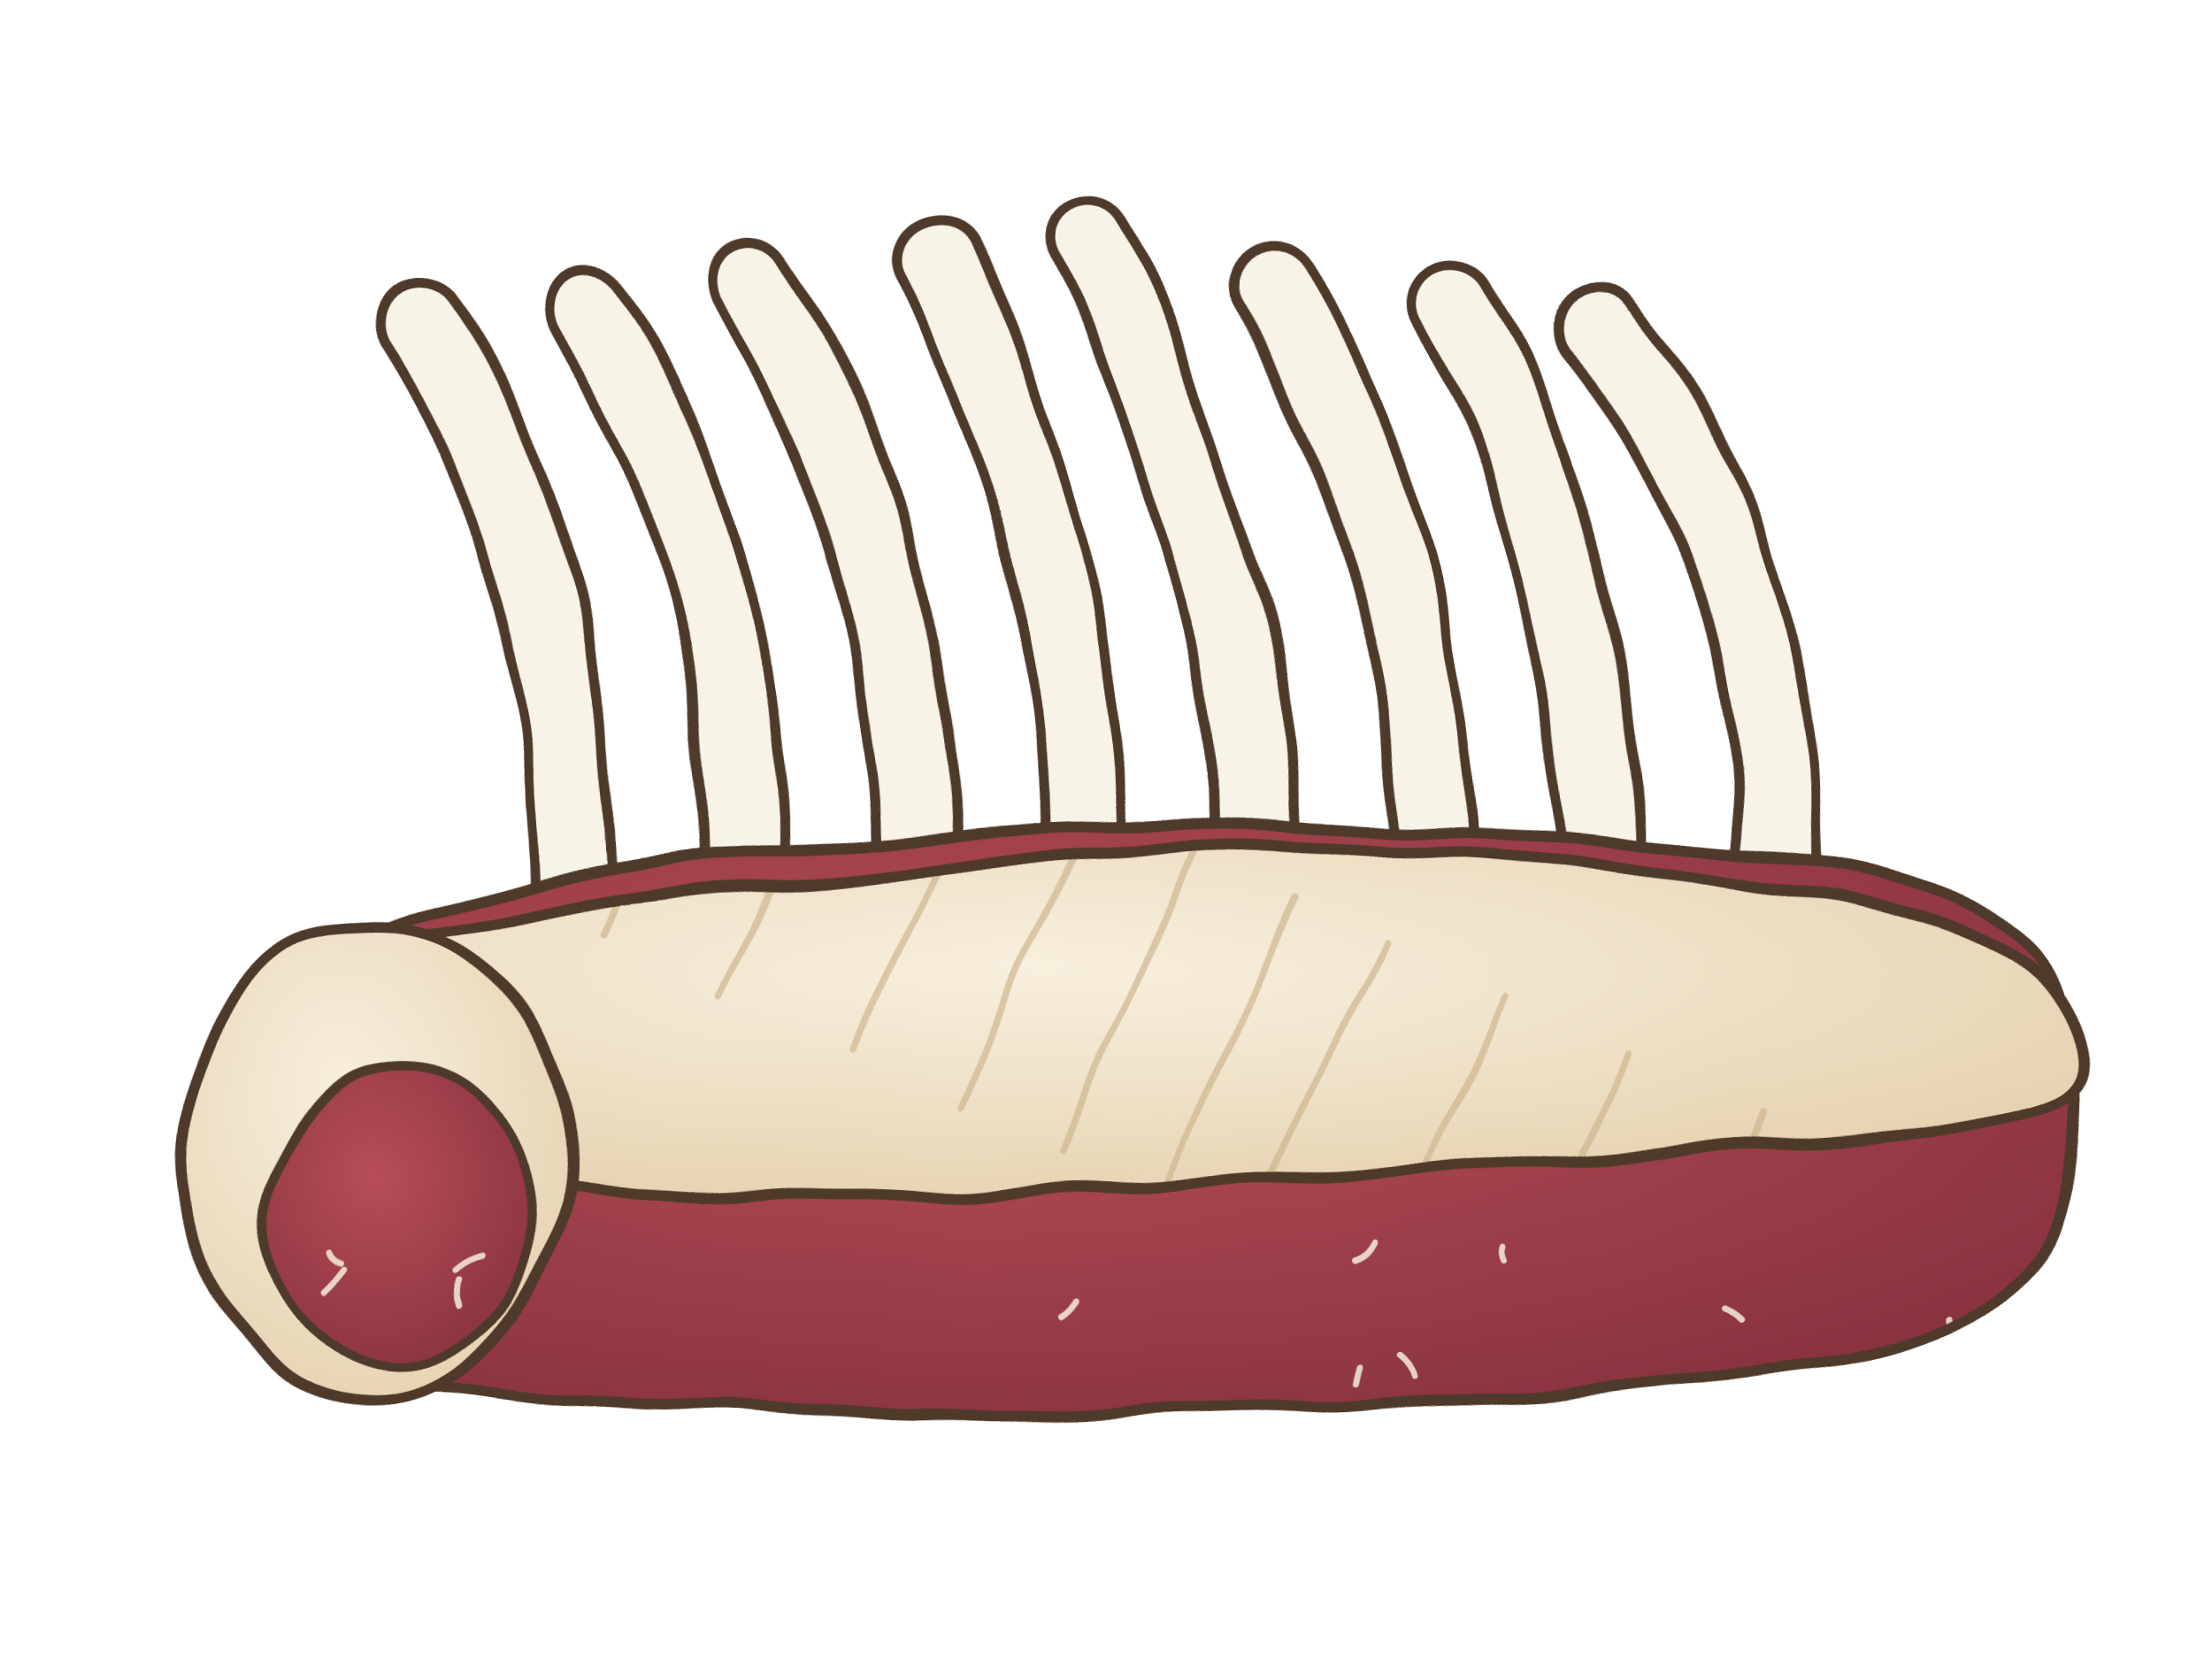
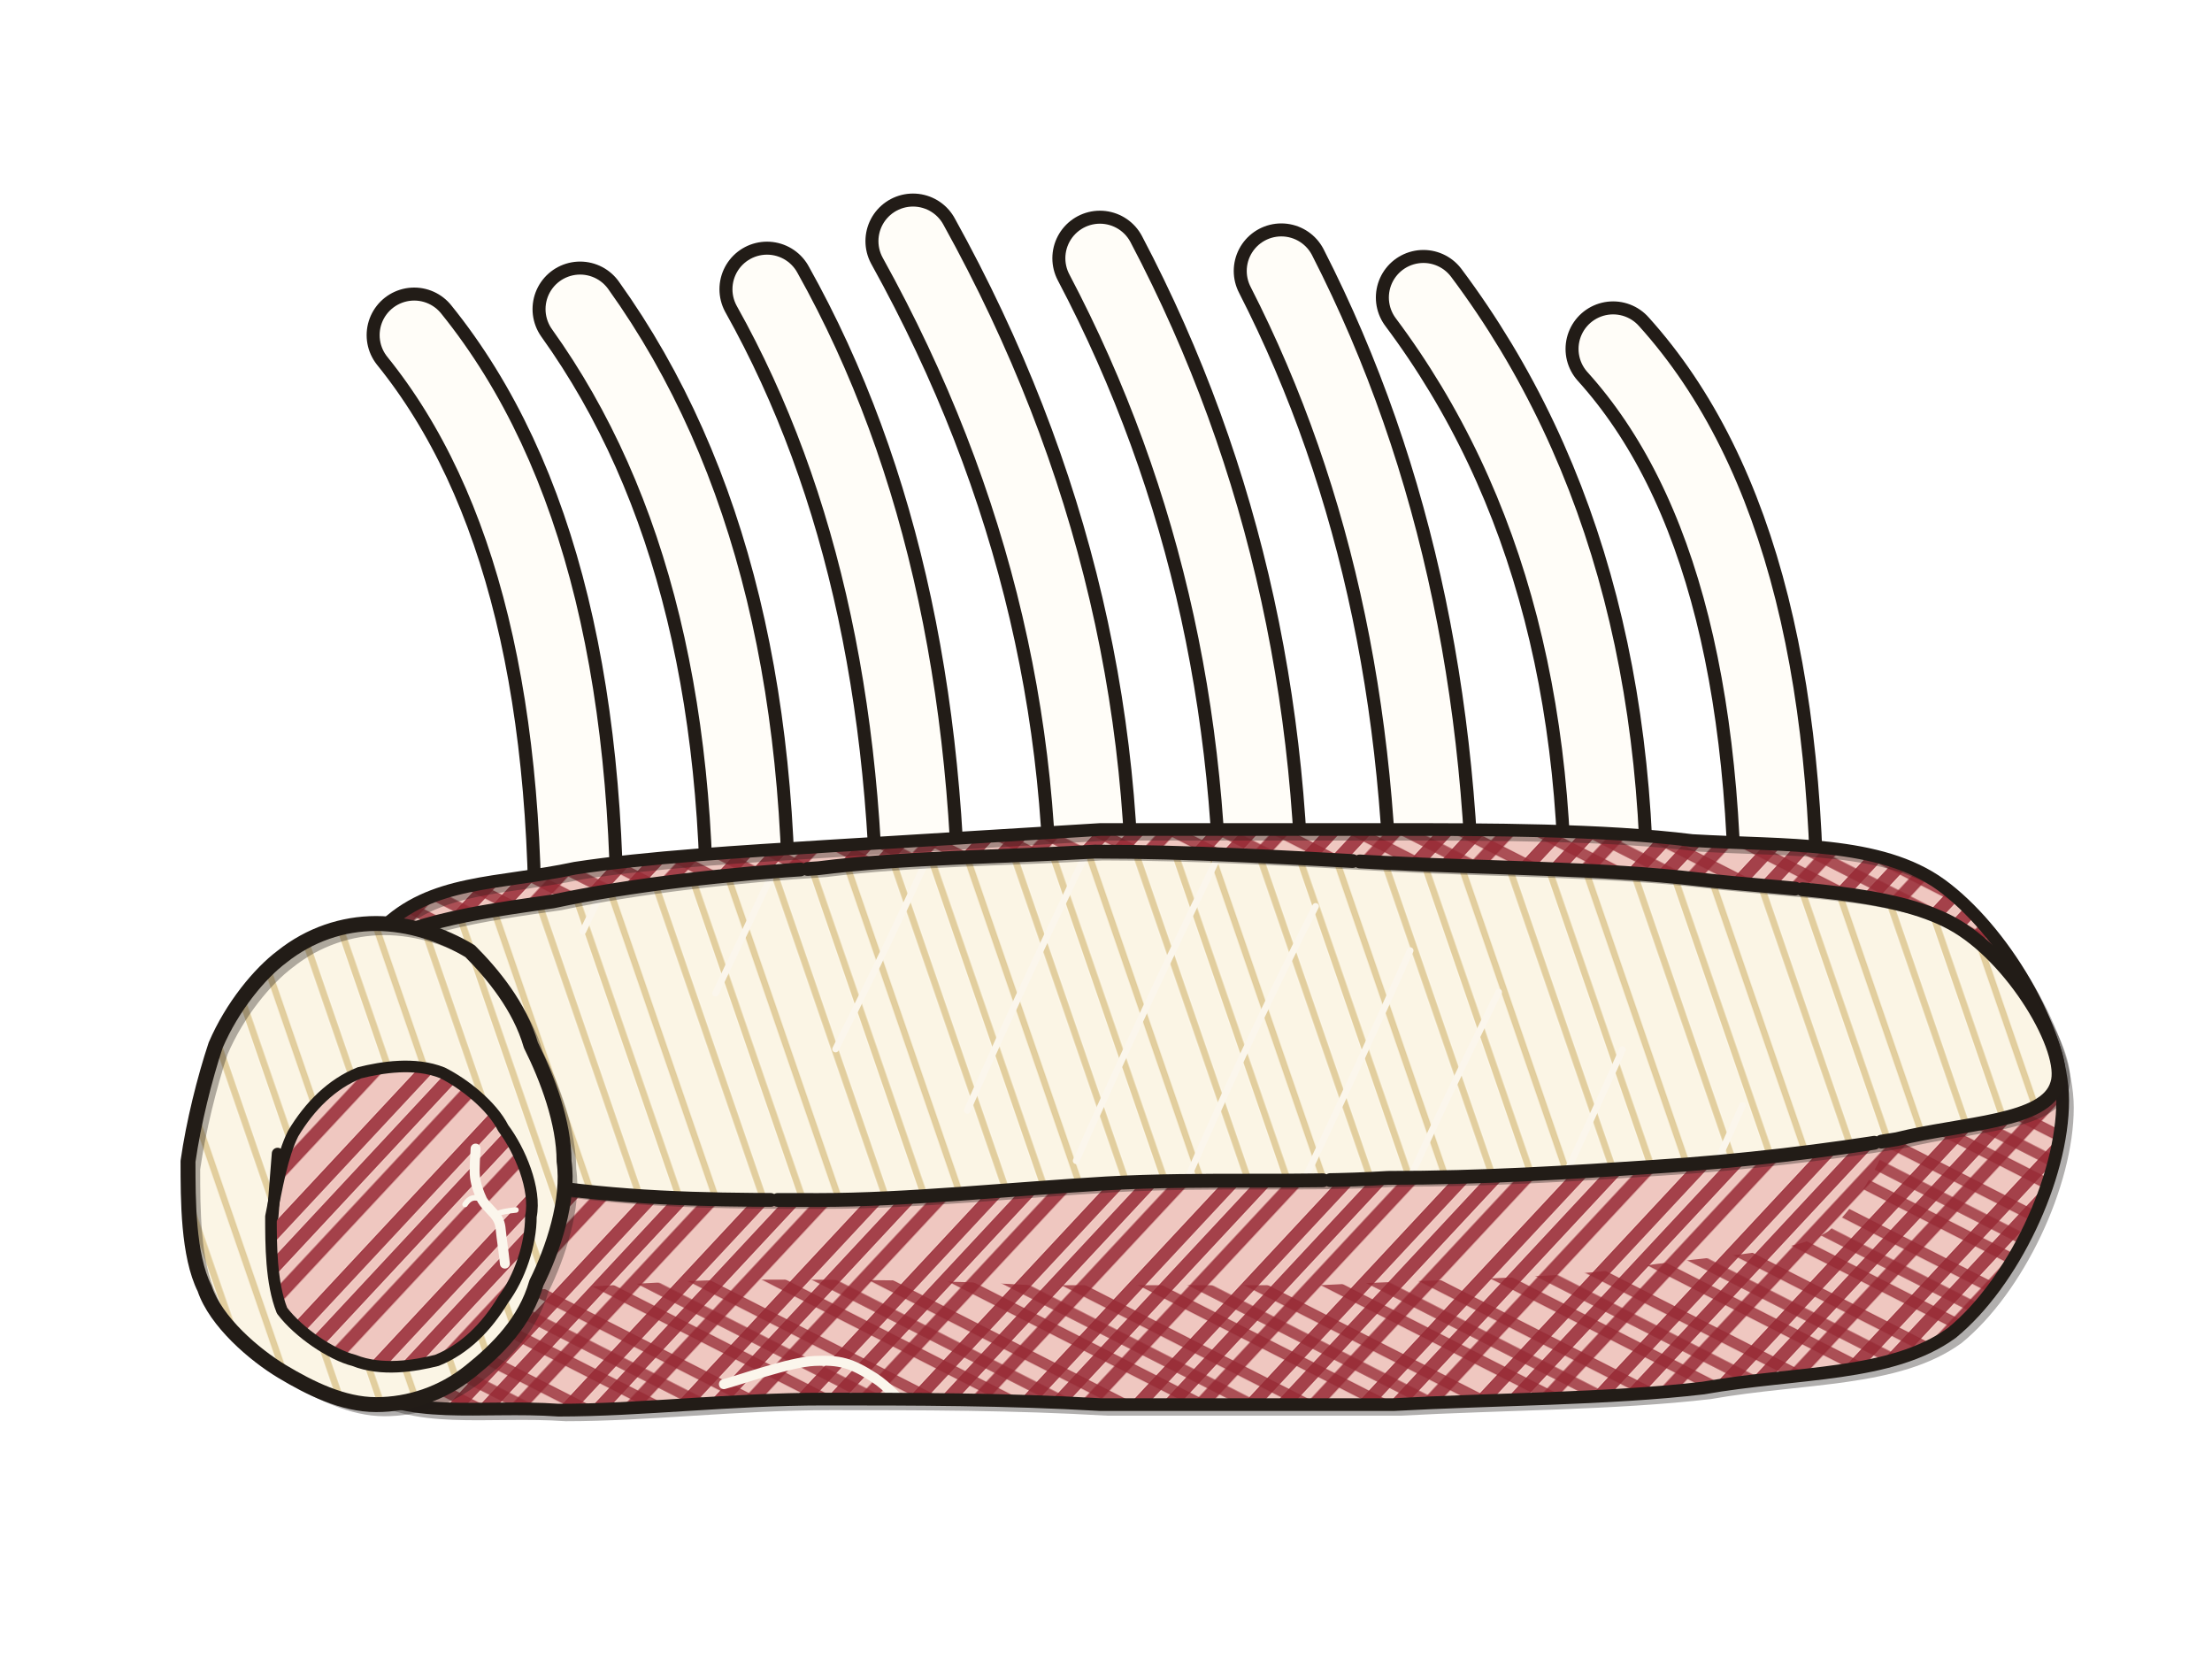
<svg xmlns="http://www.w3.org/2000/svg" viewBox="0 0 400 300">
  <defs>
-     <filter id="lamb-rack-w" x="-5%" y="-5%" width="110%" height="110%" color-interpolation-filters="sRGB">
-       <feTurbulence type="fractalNoise" baseFrequency=".03" numOctaves="2" seed="506" result="t" />
-       <feDisplacementMap in="SourceGraphic" in2="t" scale="4.5" xChannelSelector="R" yChannelSelector="G" />
-     </filter>
-     <path id="lamb-rack-1" d="M66.5 169.7c17.8-9.6 54.9-13.3 85.4-16.6c30.6-3.3 64.5-4.6 97.8-3.2c33.3 1.3 80.9 3.3 101.8 11.4c20.9 8.1 23.3 23.9 23.5 37.2c.1 13.3-1.9 33.3-22.5 42.5c-20.6 9.2-67.6 10.3-101 12.6c-33.5 2.4-68.6 2.8-99.7 1.6c-31.1-1.2-69.3-1.5-87.1-8.8c-17.8-7.4-20.1-22.5-19.8-35.3c.2-12.8 3.7-31.7 21.6-41.4Z" />
-     <radialGradient id="lamb-rack-A" cx=".42" cy=".36" r=".74">
-       <stop stop-color="#B74E57" />
-       <stop offset="1" stop-color="#87323F" />
-     </radialGradient>
+     <path id="lamb-rack-1" d="M252 254c-18 0-36 0-53 0c-17-1-34-1-50-1c-17 0-33 2-48 2c-14-1-28 2-37-5c-9-7-18-25-17-39c1-14 13-34 22-43c9-9 21-8 35-11c13-2 30-3 46-4c16-1 33-2 49-3c17 0 35 0 52 0c18 0 39 0 55 2c17 1 34 0 45 8c11 8 22 26 22 39c0 14-9 33-20 42c-11 8-28 7-45 10c-17 2-38 2-56 3Z" />
+     <pattern id="lamb-rack-Ah" width="15" height="15" patternUnits="userSpaceOnUse" patternTransform="rotate(117)">
+       <g stroke="#962A35" stroke-opacity="0.765">
+         <path d="M3 0V15M7.1 0V15M13.4 0V15" stroke-width="2" />
+       </g>
+     </pattern>
+     <pattern id="lamb-rack-A" width="15" height="15" patternUnits="userSpaceOnUse" patternTransform="rotate(43)">
+       <rect width="15" height="15" fill="#EFC7C0" />
+       <g stroke="#962A35" stroke-opacity="0.85">
+         <path d="M1.6 0V15M8.3 0V15M12.5 0V15" stroke-width="2.4" />
+       </g>
+     </pattern>
    <clipPath id="lamb-rack-2">
      <use href="#lamb-rack-1" />
    </clipPath>
-     <path id="lamb-rack-3" d="M64 173.1c15.9-7 55.2-10.4 85.8-13.8c30.7-3.3 64.5-7.4 98.2-6.1c33.8 1.3 83.6 6.5 104.5 14c20.9 7.6 29.7 24.5 21 31.3c-8.8 6.9-44.6 7.1-73.6 9.9c-29.1 2.7-68 5.7-100.6 6.7c-32.6 1-70.9 1.5-95-.8c-24.2-2.3-43.3-6.2-50-13c-6.7-6.9-6.2-21.3 9.7-28.2Z" />
-     <radialGradient id="lamb-rack-AF" cx=".42" cy=".36" r=".74">
-       <stop stop-color="#F8F0DE" />
-       <stop offset="1" stop-color="#E3D1AE" />
-     </radialGradient>
+     <path id="lamb-rack-3" d="M250 156c19 1 40 1 57 3c17 2 35 2 46 8c11 6 21 23 19 29c-2 7-17 7-29 10c-12 2-28 4-44 5c-15 1-31 2-48 2c-16 1-33 0-51 1c-17 1-36 3-52 3c-16 0-30 0-46-2c-15-3-39-7-45-14c-6-6 0-21 7-27c7-7 22-9 36-11c14-3 32-5 48-6c16-2 33-2 50-3c17 0 34 1 52 2Z" pathLength="100" />
+     <pattern id="lamb-rack-AF" width="21" height="21" patternUnits="userSpaceOnUse" patternTransform="rotate(-19)">
+       <rect width="21" height="21" fill="#FBF5E5" />
+       <g stroke="#D9C083" stroke-opacity="0.72">
+         <path d="M3.5 0V21M9.7 0V21M17.8 0V21" stroke-width="1.2" />
+       </g>
+     </pattern>
    <clipPath id="lamb-rack-4">
      <use href="#lamb-rack-3" />
    </clipPath>
-     <path id="lamb-rack-5" d="M95.5 220c-.1 5.4-1.4 11.6-4.1 15.9c-2.7 4.2-7.6 7.9-12.1 9.4c-4.4 1.6-10 1.5-14.6 0c-4.6-1.5-9.9-4.6-12.9-8.8c-3-4.2-5.2-11.2-5-16.5c.2-5.3 3.4-11.2 6.4-15.4c3-4.2 7.2-7.9 11.6-9.7c4.3-1.7 10.1-2.2 14.7-.8c4.6 1.4 10.1 5 12.7 9.3c2.7 4.4 3.4 11.2 3.3 16.6Z" />
-     <clipPath id="lamb-rack-6">
-       <use href="#lamb-rack-5" />
+     <path id="lamb-rack-5" d="M96 189c3 6 6 14 6 21c1 7-2 16-5 22c-2 7-7 12-12 16c-5 4-11 6-17 6c-6 0-12-3-17-6c-5-3-12-9-14-15c-3-6-3-16-3-23c1-7 3-15 5-21c3-7 8-13 12-16c5-4 11-6 17-6c6 0 12 2 17 5c4 4 9 10 11 17Z" />
+     <path id="lamb-rack-6" d="M49 220c1-5 2-11 4-15c3-5 7-9 12-11c4-1 10-2 15 0c4 2 9 6 11 10c3 4 6 11 5 16c0 5-2 11-5 15c-3 5-7 9-12 11c-4 1-10 2-15 0c-4-1-10-5-13-9c-2-5-2-12-2-17Z" />
+     <clipPath id="lamb-rack-7">
+       <use href="#lamb-rack-6" />
    </clipPath>
  </defs>
-   <g filter="url(#lamb-rack-w)" fill="none" stroke="#4E3A2A" stroke-width="2" stroke-linejoin="round" stroke-linecap="round">
-     <path d="M104 180q2.3-78.9-28.7-122.2M135 180q2.5-77.8-29.1-124.4M166 180q3-75.4-30.1-129.1M197 180q1.6-73.6-27.3-132.7M228 180q3.9-71.8-31.9-136.4M259 180q2.5-75.8-29.1-128.3M290 180q1.6-77-27.3-126M321 180q4.3-79.4-32.6-121.2" stroke-width="16.1" />
-     <path d="M104 180q2.3-78.9-28.7-122.2M135 180q2.5-77.8-29.1-124.4M166 180q3-75.4-30.1-129.1M197 180q1.6-73.6-27.3-132.7M228 180q3.9-71.8-31.9-136.4M259 180q2.5-75.8-29.1-128.3M290 180q1.6-77-27.3-126M321 180q4.3-79.4-32.6-121.2" stroke="#F8F3E7" stroke-width="12.5" />
-     <use href="#lamb-rack-1" fill="url(#lamb-rack-A)" stroke="none" />
+   <g fill="none" stroke="#221C17" stroke-width="2.6" stroke-linejoin="round" stroke-linecap="round">
+     <path d="M104 180q2.5-80.3-29.1-119.4M135 180q3-77.9-30.1-124.1M166 180q1.6-76.1-27.3-127.7M197 180q3.9-71.8-31.9-136.4M228 180q2.5-73.3-29.1-133.3M259 180q1.6-74.5-27.3-131M290 180q4.3-76.9-32.6-126.2M321 180q2.7-81.5-29.3-116.9" stroke-width="17.2" />
+     <path d="M104 180q2.5-80.3-29.1-119.4M135 180q3-77.9-30.1-124.1M166 180q1.6-76.1-27.3-127.7M197 180q3.9-71.8-31.9-136.4M228 180q2.5-73.3-29.1-133.3M259 180q1.6-74.5-27.3-131M290 180q4.3-76.9-32.6-126.2M321 180q2.7-81.5-29.3-116.9" stroke="#FFFDF8" stroke-width="12.5" />
+     <use href="#lamb-rack-1" fill="url(#lamb-rack-A)" stroke="none" transform="translate(.8-.2)" />
    <g clip-path="url(#lamb-rack-2)">
-       <path d="M248 225q-1.3 2.3-3.8 3.1M272 226q-.5 1.2.1 2.4M70 236q-.3 2.4-.7 4.8M312 237q1.9.8 3.3 2.2M195 235q-1.1 1.7-2.8 2.8M353 239q.2 2.1 1.9 3.5M252 245q2 1.5 2.8 3.9M245 247q-.4 1.5-.7 3" stroke="#F6EDDA" stroke-width="1.1" opacity="0.85" />
+       <use href="#lamb-rack-1" stroke="url(#lamb-rack-Ah)" stroke-width="31.4" transform="translate(-12.8-5.9)" />
+       <path d="M205.2 275.6q3.4-7.8 9.7-7.9" stroke="#FBF6EC" stroke-width="1" />
+       <path d="M130.9 250.3c2.7-.7 11.9-4 16.4-4.2c4.5-.2 6.6.3 10.9 3.1c4.3 2.8 9.5 10.2 14.8 13.6c5.4 3.5 12 5 17.4 7.1c5.4 2.1 12.3 4.7 14.8 5.7" stroke="#FBF6EC" stroke-width="1.8" />
    </g>
-     <use href="#lamb-rack-1" />
-     <use href="#lamb-rack-3" fill="url(#lamb-rack-AF)" stroke="none" />
+     <use href="#lamb-rack-1" stroke-width="1.4" stroke-opacity=".35" transform="translate(1.3 1.3)" />
+     <use href="#lamb-rack-1" stroke-width="2.3" />
+     <use href="#lamb-rack-3" fill="url(#lamb-rack-AF)" stroke="none" transform="translate(.2.1)" />
    <g clip-path="url(#lamb-rack-4)">
-       <path d="M343.4 213.1q-13.3 26.9-25.4 54.4M319 201.7q-12.4 27.3-25.4 54.4M294.3 190.2q-12.3 27.4-25.4 54.4M272.6 180.1q-12.3 27.4-25.4 54.4M250.2 169.7q-13.3 26.9-25.4 54.4M234.2 162.2q-12.2 27.4-25.4 54.4M217.1 154.2q-13.6 26.8-25.4 54.4M199.1 145.8q-13.2 27-25.4 54.4M179.5 136.7q-13.2 27-25.4 54.4M155.6 125.5q-11.8 27.6-25.4 54.4M134 115.5q-12.4 27.3-25.4 54.4M109.9 104.2q-12.3 27.4-25.4 54.4" stroke="#CDB78E" stroke-width="1.2" opacity="0.7" />
+       <path d="M339.9 211.5q-12.4 27.3-25.4 54.4M315.1 199.9q-12.3 27.4-25.4 54.4M293.4 189.8q-12.3 27.4-25.4 54.4M271 179.4q-13.3 26.9-25.4 54.4M255 171.9q-12.2 27.4-25.4 54.4M237.9 163.9q-13.6 26.8-25.4 54.4M220 155.5q-13.2 27-25.4 54.4M200.3 146.4q-13.2 27-25.4 54.4M176.5 135.3q-11.8 27.6-25.4 54.4M154.8 125.2q-12.4 27.3-25.4 54.4M130.8 114q-12.3 27.4-25.4 54.4M107 102.9q-12.8 27.1-25.4 54.4" stroke="#FBF6EC" stroke-width="1.2" />
    </g>
-     <use href="#lamb-rack-3" />
-     <path d="M103.2 210c-.2 7.2-3.6 15.1-6.7 21.3c-3.1 6.2-7.3 12.1-12 15.7c-4.8 3.6-10.9 5.7-16.5 5.9c-5.6.2-12-1.3-17.1-4.7c-5-3.4-10-9.4-12.9-15.8c-3-6.3-4.6-14.9-4.6-22.4c-.1-7.5 1.4-16.2 4.4-22.6c2.9-6.3 8.2-12.2 13.2-15.5c5-3.3 11.4-4.2 17-4.1c5.6.1 11.8 1.3 16.7 4.7c5 3.3 9.9 9 13 15.3c3.1 6.3 5.7 15 5.5 22.2Z" fill="url(#lamb-rack-AF)" />
-     <use href="#lamb-rack-5" fill="url(#lamb-rack-A)" stroke="none" />
-     <g clip-path="url(#lamb-rack-6)">
-       <path d="M83 231q-.6 2.5.5 4.8M62 230q-1.7 2.3-3.9 4.1M87 227q-2.7.4-4.7 2.3M59 227q.7 1.5 2.4 1.9" stroke="#F6EDDA" stroke-width="1.1" opacity="0.85" />
+     <use href="#lamb-rack-3" stroke-width="1.4" stroke-opacity=".35" transform="translate(1.4.9)" />
+     <use href="#lamb-rack-3" stroke-width="2.5" stroke-dasharray="98.7 1.3" stroke-dashoffset="23.9" />
+     <use href="#lamb-rack-5" fill="url(#lamb-rack-AF)" stroke="none" transform="translate(.2.5)" />
+     <use href="#lamb-rack-5" stroke-width="1.4" stroke-opacity=".35" transform="translate(1.5 1.4)" />
+     <use href="#lamb-rack-5" stroke-width="2.7" />
+     <use href="#lamb-rack-6" fill="url(#lamb-rack-A)" stroke="none" />
+     <g clip-path="url(#lamb-rack-7)">
+       <path d="M90 220.4q-1.6-1.1 3.3-1.6M87.2 217q-1.9-1.1-3.1.8" stroke="#FBF6EC" stroke-width="1" />
+       <path d="M91.3 228.5c-.1-.8-.4-3.5-.6-4.8c-.2-1.4-.1-2.2-.7-3.3c-.6-1.1-2.1-2.2-2.8-3.4c-.6-1.3-1.1-2.6-1.3-4.1c-.2-1.6.1-4.4.1-5.2" stroke="#FBF6EC" stroke-width="1.8" />
    </g>
-     <use href="#lamb-rack-5" stroke-width="1.6" />
+     <use href="#lamb-rack-6" stroke-width="2.1" />
+     <path d="M49.3 220l.9-11.4" stroke-width="2.1" />
  </g>
</svg>
